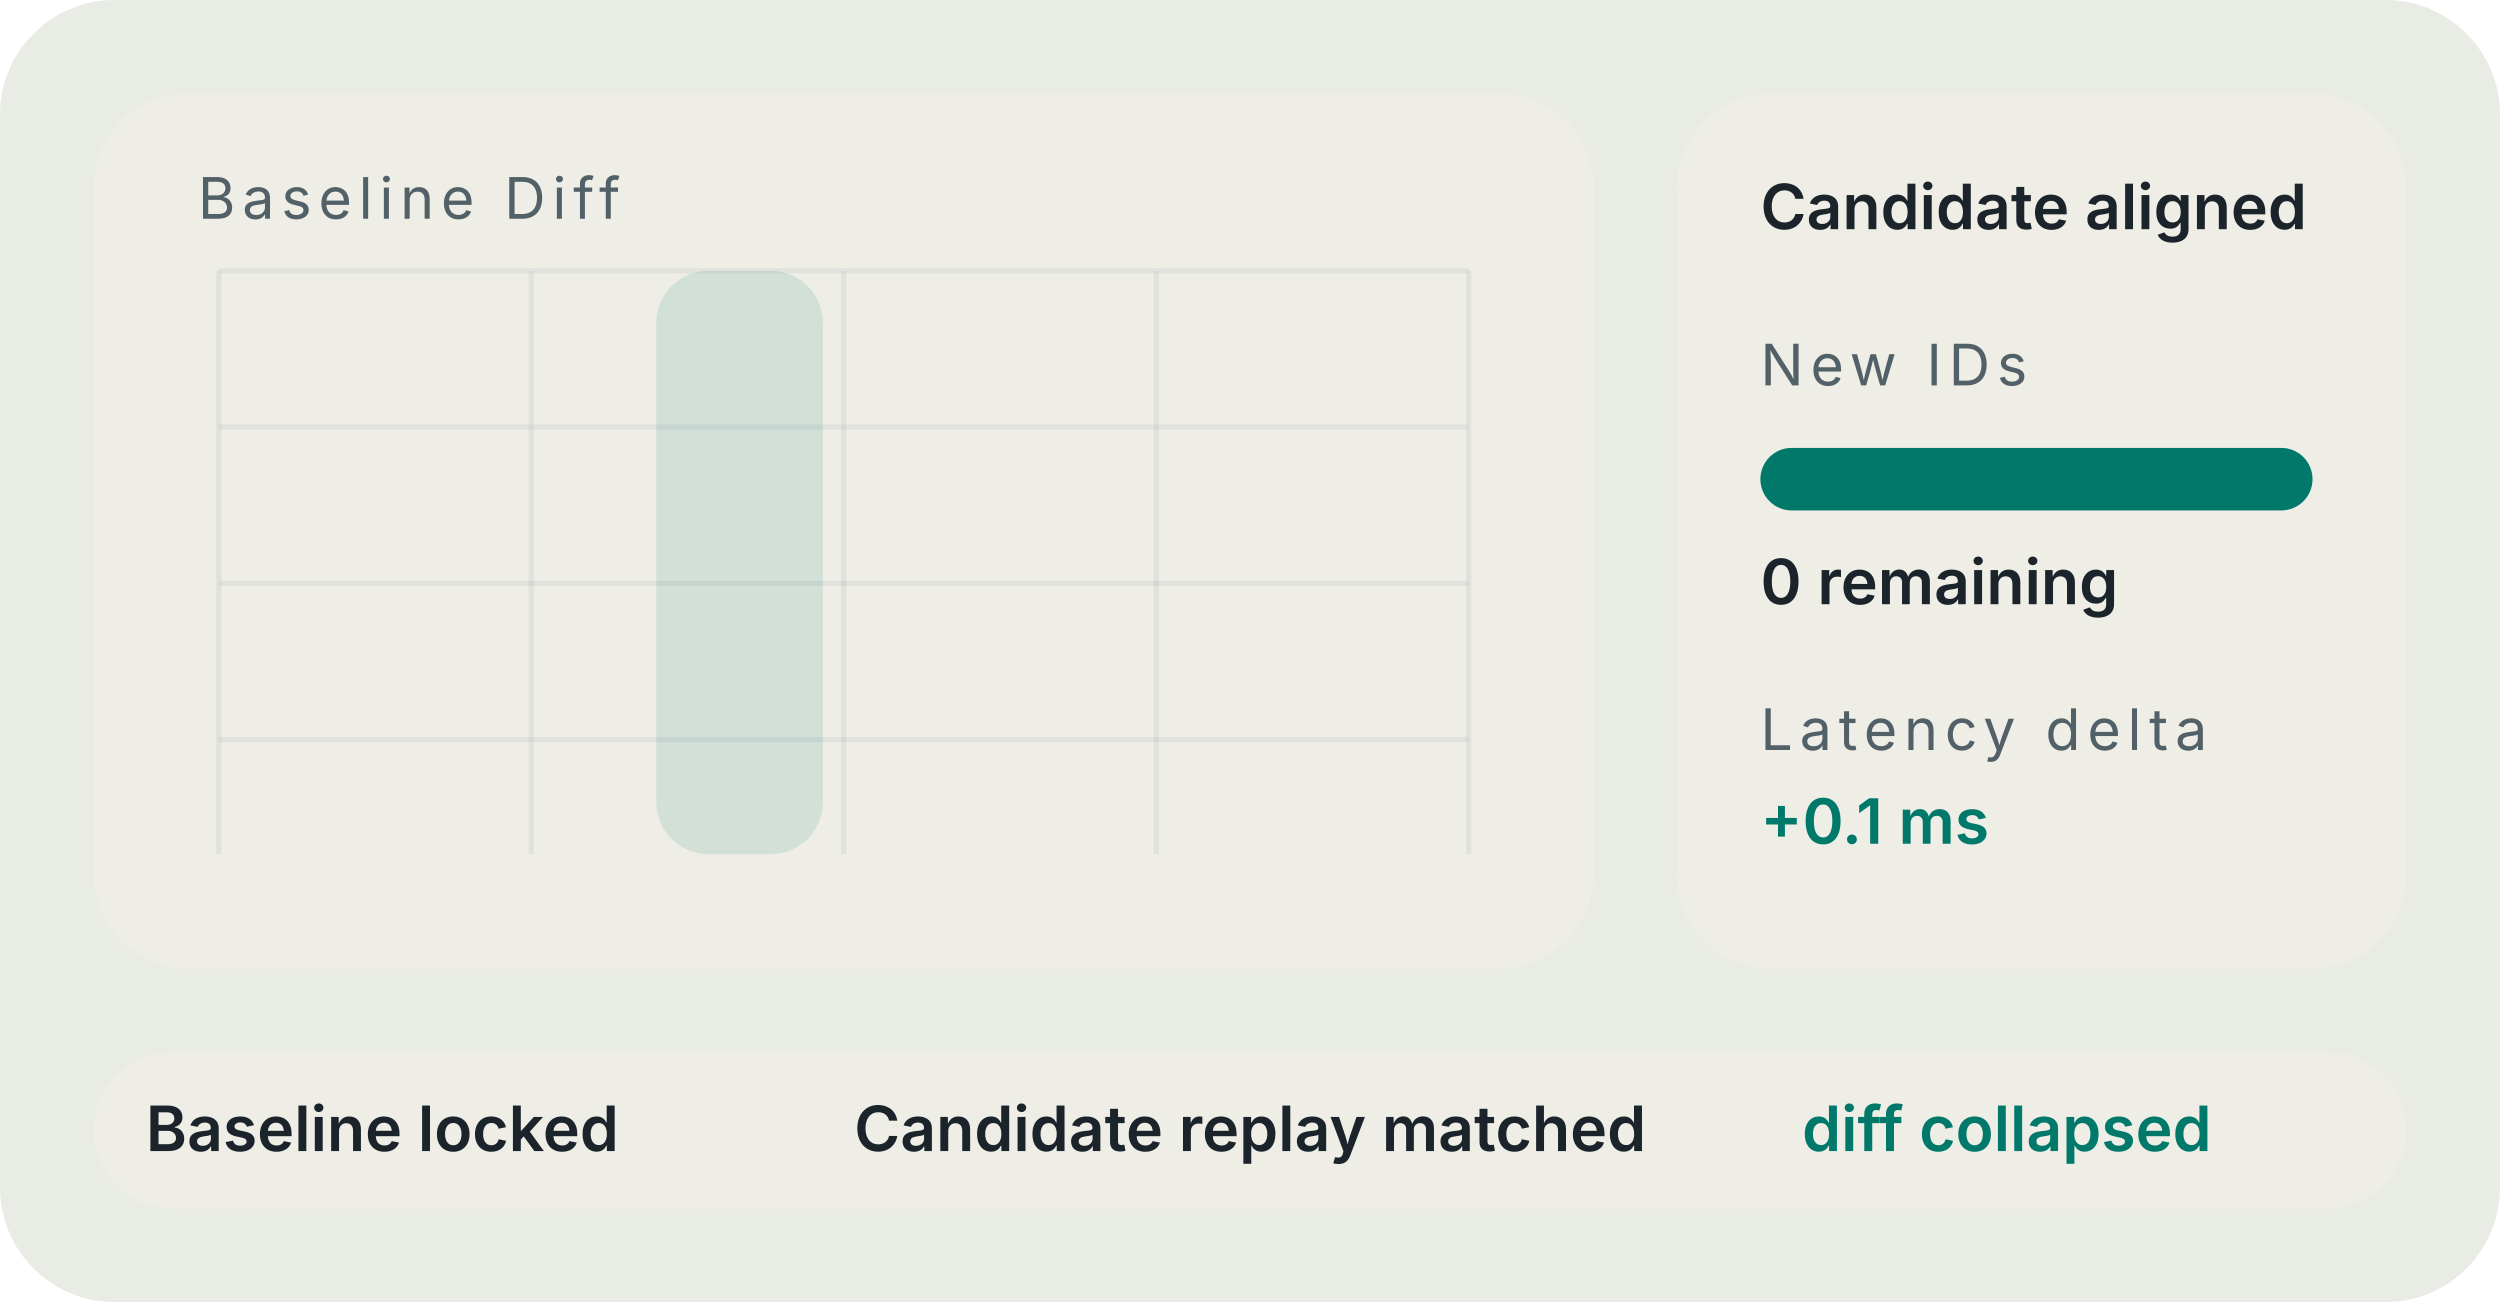
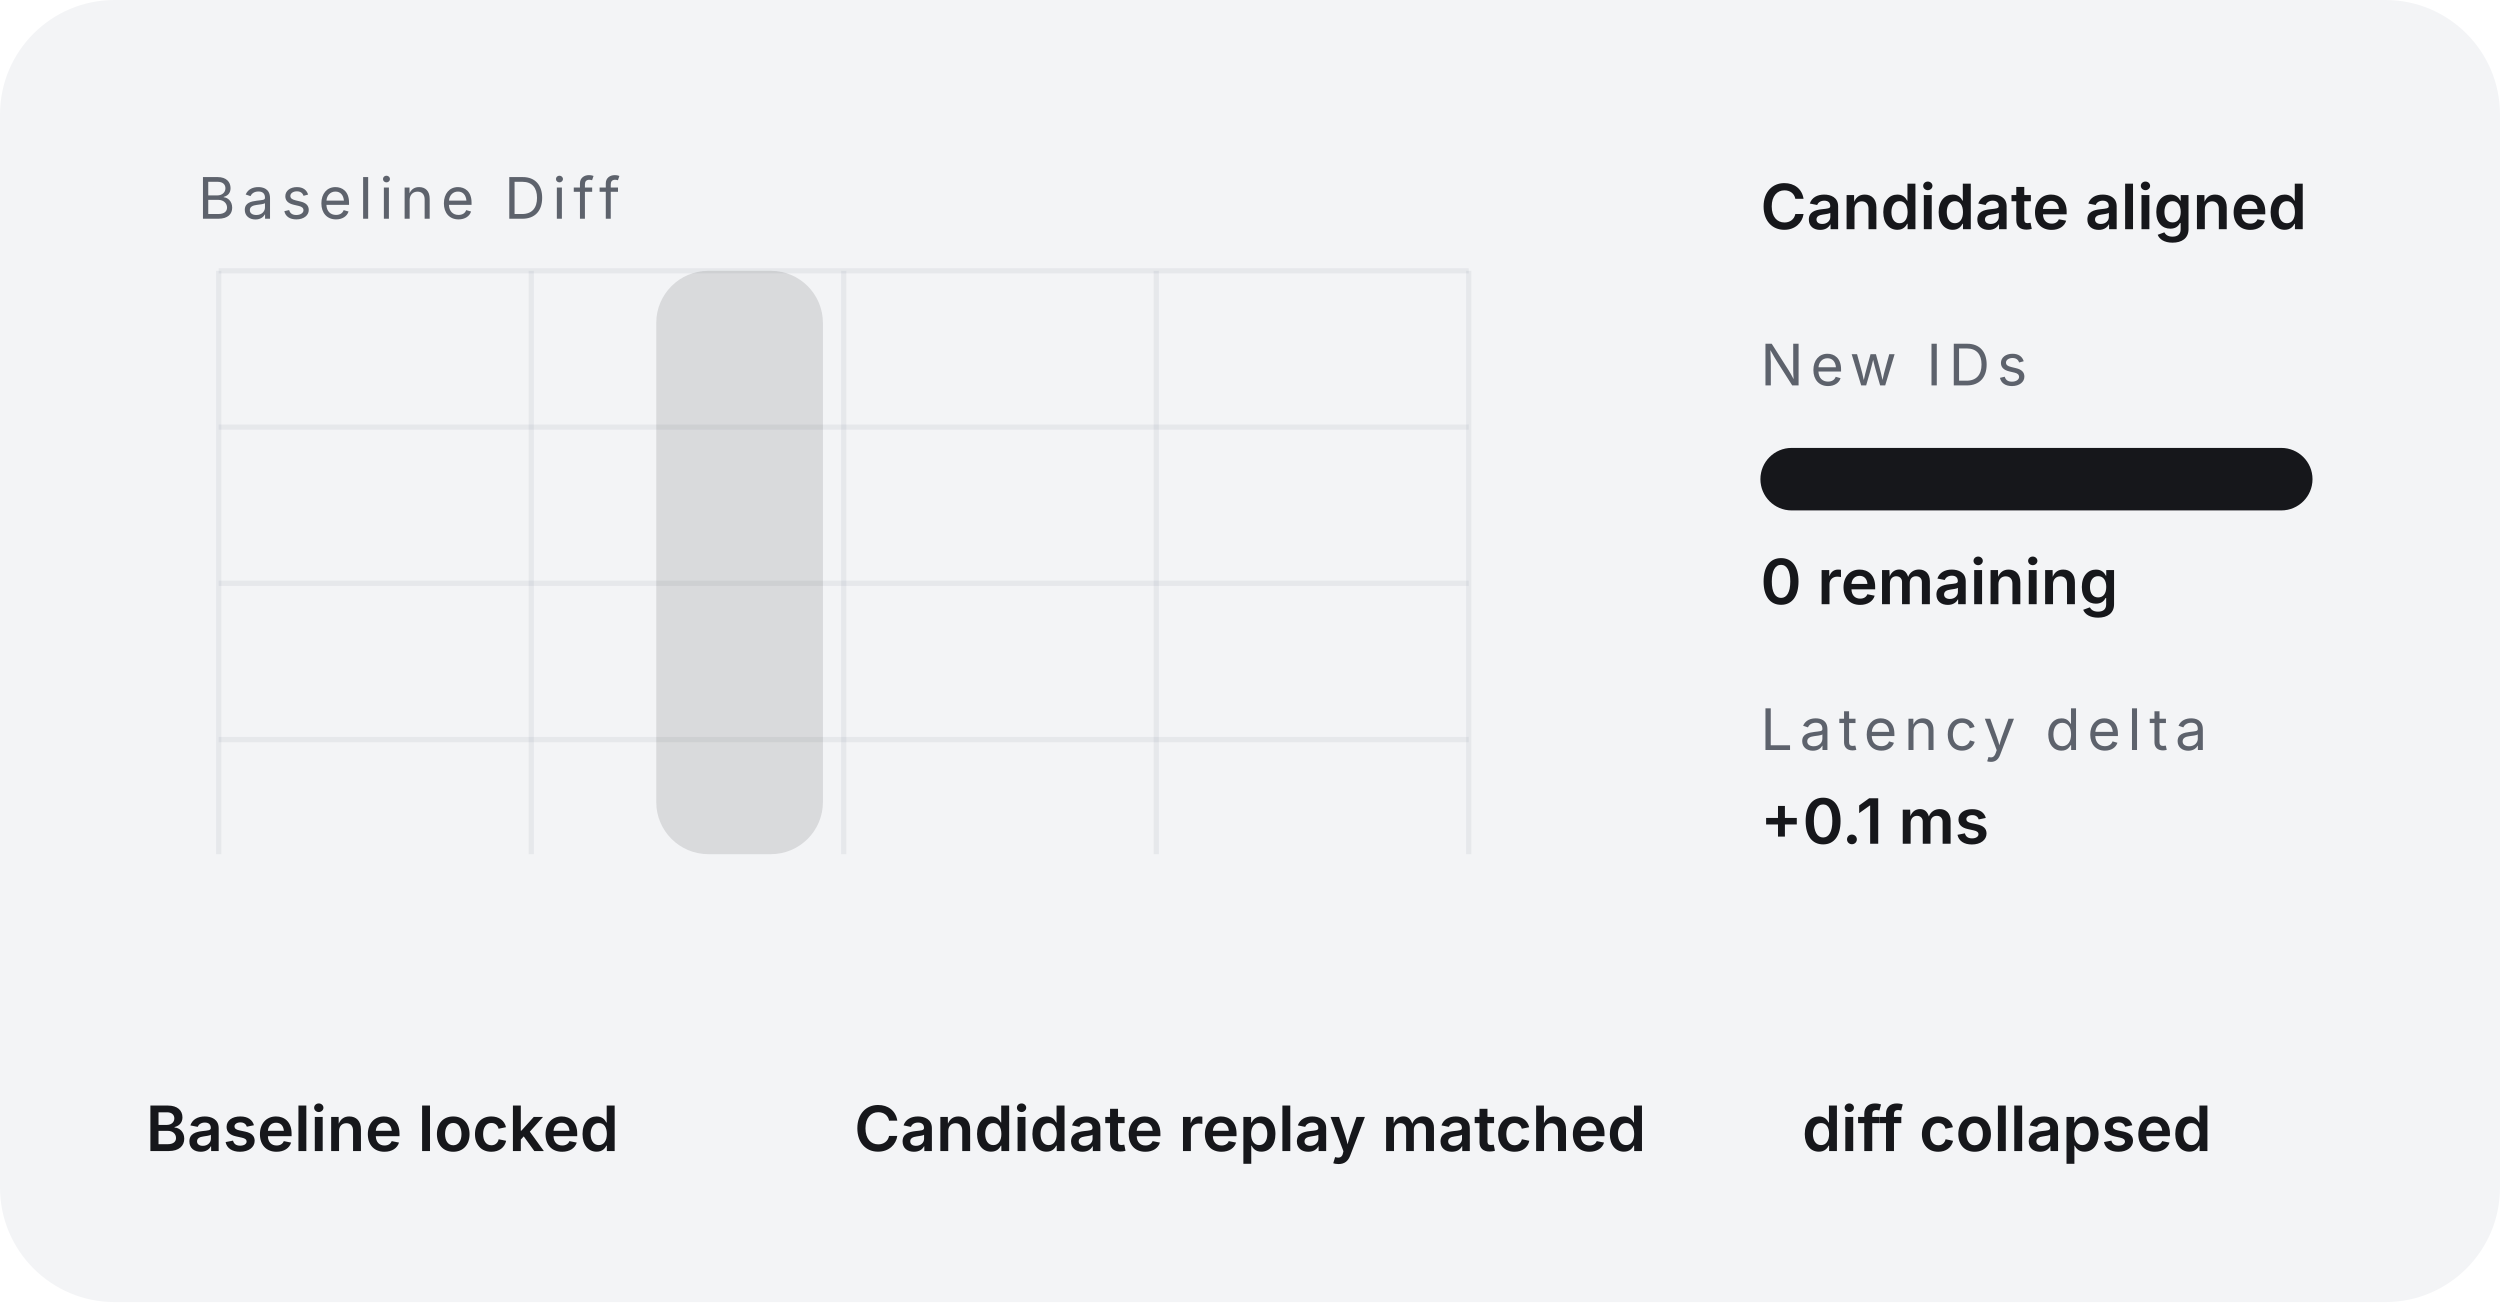
<svg xmlns="http://www.w3.org/2000/svg" viewBox="0 0 480 250" fill="none">
  <style>
-     .bg { fill: #e8ece4; }
-     .panel { fill: #eeeee6; }
+     .bg { fill: #f3f4f6; }
+     .panel { fill: #f3f4f6; }
    .grid { stroke: rgba(143,155,168,0.14); stroke-width: 1; }
    .trace-a, .trace-b {
      fill: none;
      stroke-width: 4;
      stroke-linecap: round;
      stroke-linejoin: round;
      stroke-dasharray: 420;
      stroke-dashoffset: 420;
    }
    .trace-a { stroke: #f59e0b; animation: drawA 4.4s ease-in-out infinite; }
-     .trace-b { stroke: #00796b; animation: drawB 4.4s ease-in-out infinite 0.35s; }
+     .trace-b { stroke: #16171b; animation: drawB 4.4s ease-in-out infinite 0.35s; }
    .band { animation: scan 4.4s ease-in-out infinite; }
    .bar {
      transform-box: fill-box;
      transform-origin: left center;
      animation: bar 4.4s ease-in-out infinite;
    }
-     .label { fill: #526067; font: 11px Inter, Arial, sans-serif; letter-spacing: 0.12em; text-transform: uppercase; }
-     .value { fill: #1c242b; font: 600 12px Inter, Arial, sans-serif; }
-     .key { fill: #00796b; font: 600 12px Inter, Arial, sans-serif; }
+     .label { fill: #5d626c; font: 11px Inter, Arial, sans-serif; letter-spacing: 0.12em; text-transform: uppercase; }
+     .value { fill: #16171b; font: 600 12px Inter, Arial, sans-serif; }
+     .key { fill: #16171b; font: 600 12px Inter, Arial, sans-serif; }
    @keyframes drawA {
      0%, 10% { stroke-dashoffset: 420; opacity: 0.4; }
      32%, 100% { stroke-dashoffset: 0; opacity: 1; }
    }
    @keyframes drawB {
      0%, 18% { stroke-dashoffset: 420; opacity: 0.45; }
      38%, 100% { stroke-dashoffset: 0; opacity: 1; }
    }
    @keyframes scan {
      0%, 10% { transform: translateX(-148px); opacity: 0; }
      28%, 82% { opacity: 1; }
      100% { transform: translateX(150px); opacity: 0; }
    }
    @keyframes bar {
      0%, 24% { transform: scaleX(0.16); }
      44%, 100% { transform: scaleX(0.92); }
    }
    @media (prefers-reduced-motion: reduce) {
      .trace-a, .trace-b, .band, .bar { animation: none !important; stroke-dashoffset: 0; transform: none !important; opacity: 1 !important; }
    }
  </style>
  <rect class="bg" x="0" y="0" width="480" height="250" rx="22" />
  <rect class="panel" x="18" y="18" width="288" height="168" rx="18" />
  <rect class="panel" x="322" y="18" width="140" height="168" rx="18" />
  <rect class="panel" x="18" y="202" width="444" height="30" rx="15" />
  <g>
    <line class="grid" x1="42" y1="52" x2="282" y2="52" />
    <line class="grid" x1="42" y1="82" x2="282" y2="82" />
    <line class="grid" x1="42" y1="112" x2="282" y2="112" />
    <line class="grid" x1="42" y1="142" x2="282" y2="142" />
    <line class="grid" x1="42" y1="52" x2="42" y2="164" />
    <line class="grid" x1="102" y1="52" x2="102" y2="164" />
    <line class="grid" x1="162" y1="52" x2="162" y2="164" />
    <line class="grid" x1="222" y1="52" x2="222" y2="164" />
    <line class="grid" x1="282" y1="52" x2="282" y2="164" />
  </g>
-   <rect class="band" x="126" y="52" width="32" height="112" rx="10" fill="#00796b" opacity="0.12" />
+   <rect class="band" x="126" y="52" width="32" height="112" rx="10" fill="#16171b" opacity="0.12" />
  <path class="trace-a" d="M42 136 C76 122 98 78 126 86 C158 95 170 129 196 136 C222 143 238 118 262 102 C268 98 275 96 282 96" />
  <path class="trace-b" d="M42 132 C78 120 92 88 126 92 C154 95 170 121 198 126 C224 131 242 116 262 104 C268 100 274 98 282 98" />
  <text class="label" x="38" y="42">Baseline Diff</text>
  <text class="value" x="338" y="44">Candidate aligned</text>
  <text class="label" x="338" y="74">New IDs</text>
-   <rect x="338" y="86" width="106" height="12" rx="6" fill="#d2d5ce" />
-   <rect class="bar" x="338" y="86" width="106" height="12" rx="6" fill="#00796b" />
+   <rect x="338" y="86" width="106" height="12" rx="6" fill="#e5e7eb" />
+   <rect class="bar" x="338" y="86" width="106" height="12" rx="6" fill="#16171b" />
  <text class="value" x="338" y="116">0 remaining</text>
  <text class="label" x="338" y="144">Latency delta</text>
  <text class="key" x="338" y="162">+0.1 ms</text>
  <text class="value" x="28" y="221">Baseline locked</text>
  <text class="value" x="164" y="221">Candidate replay matched</text>
  <text class="key" x="346" y="221">diff collapsed</text>
</svg>
